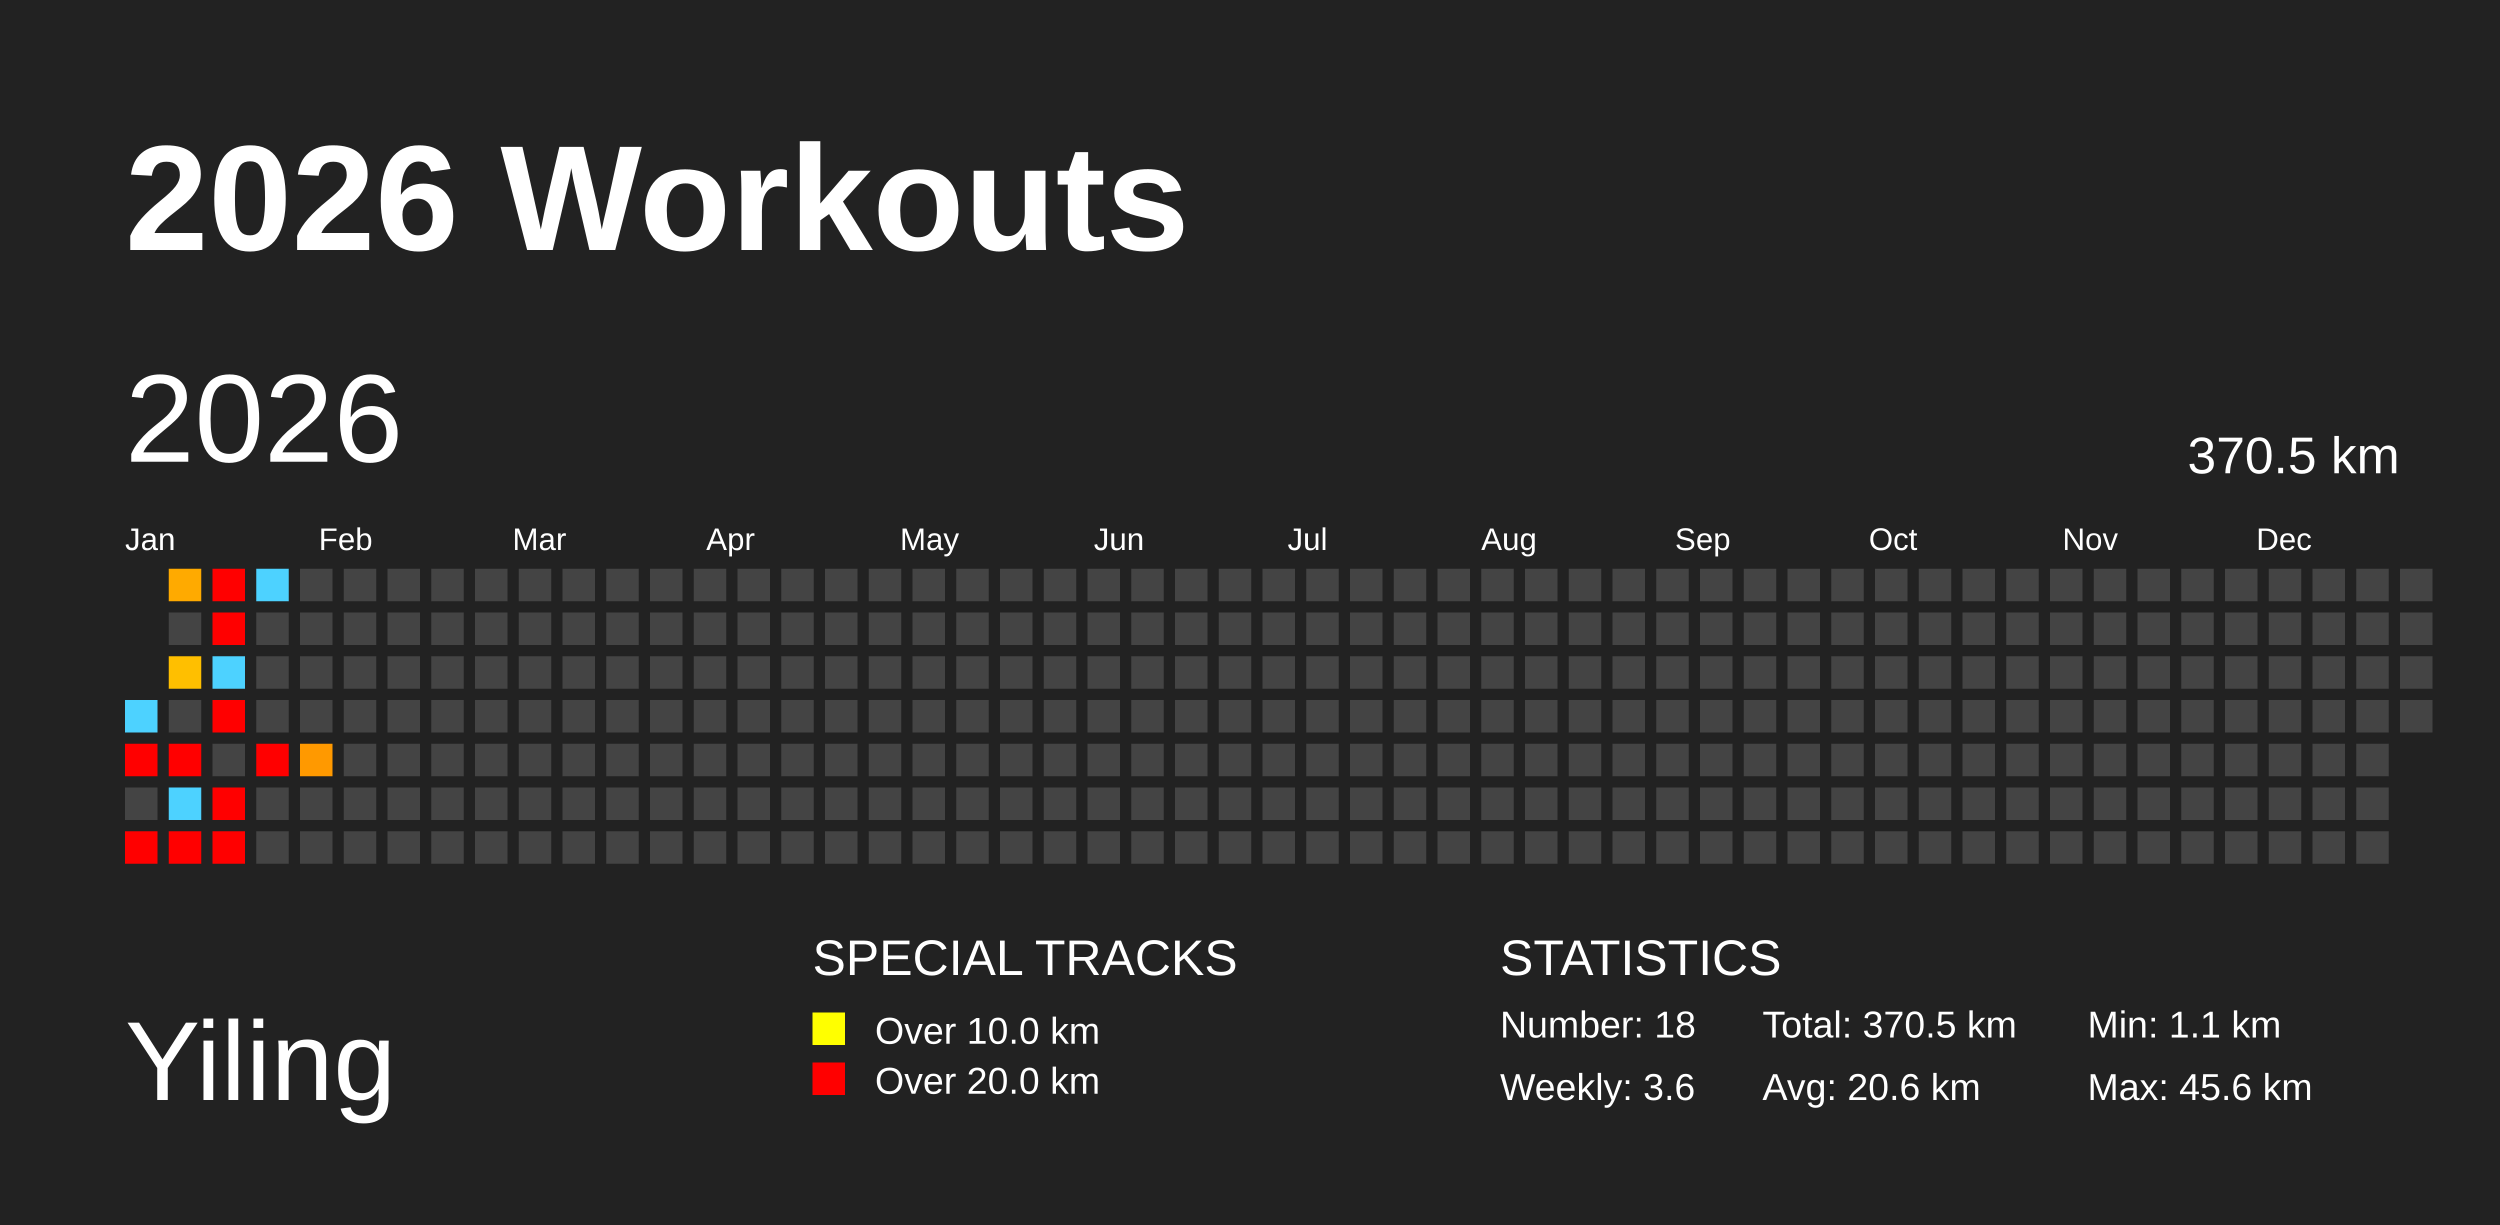
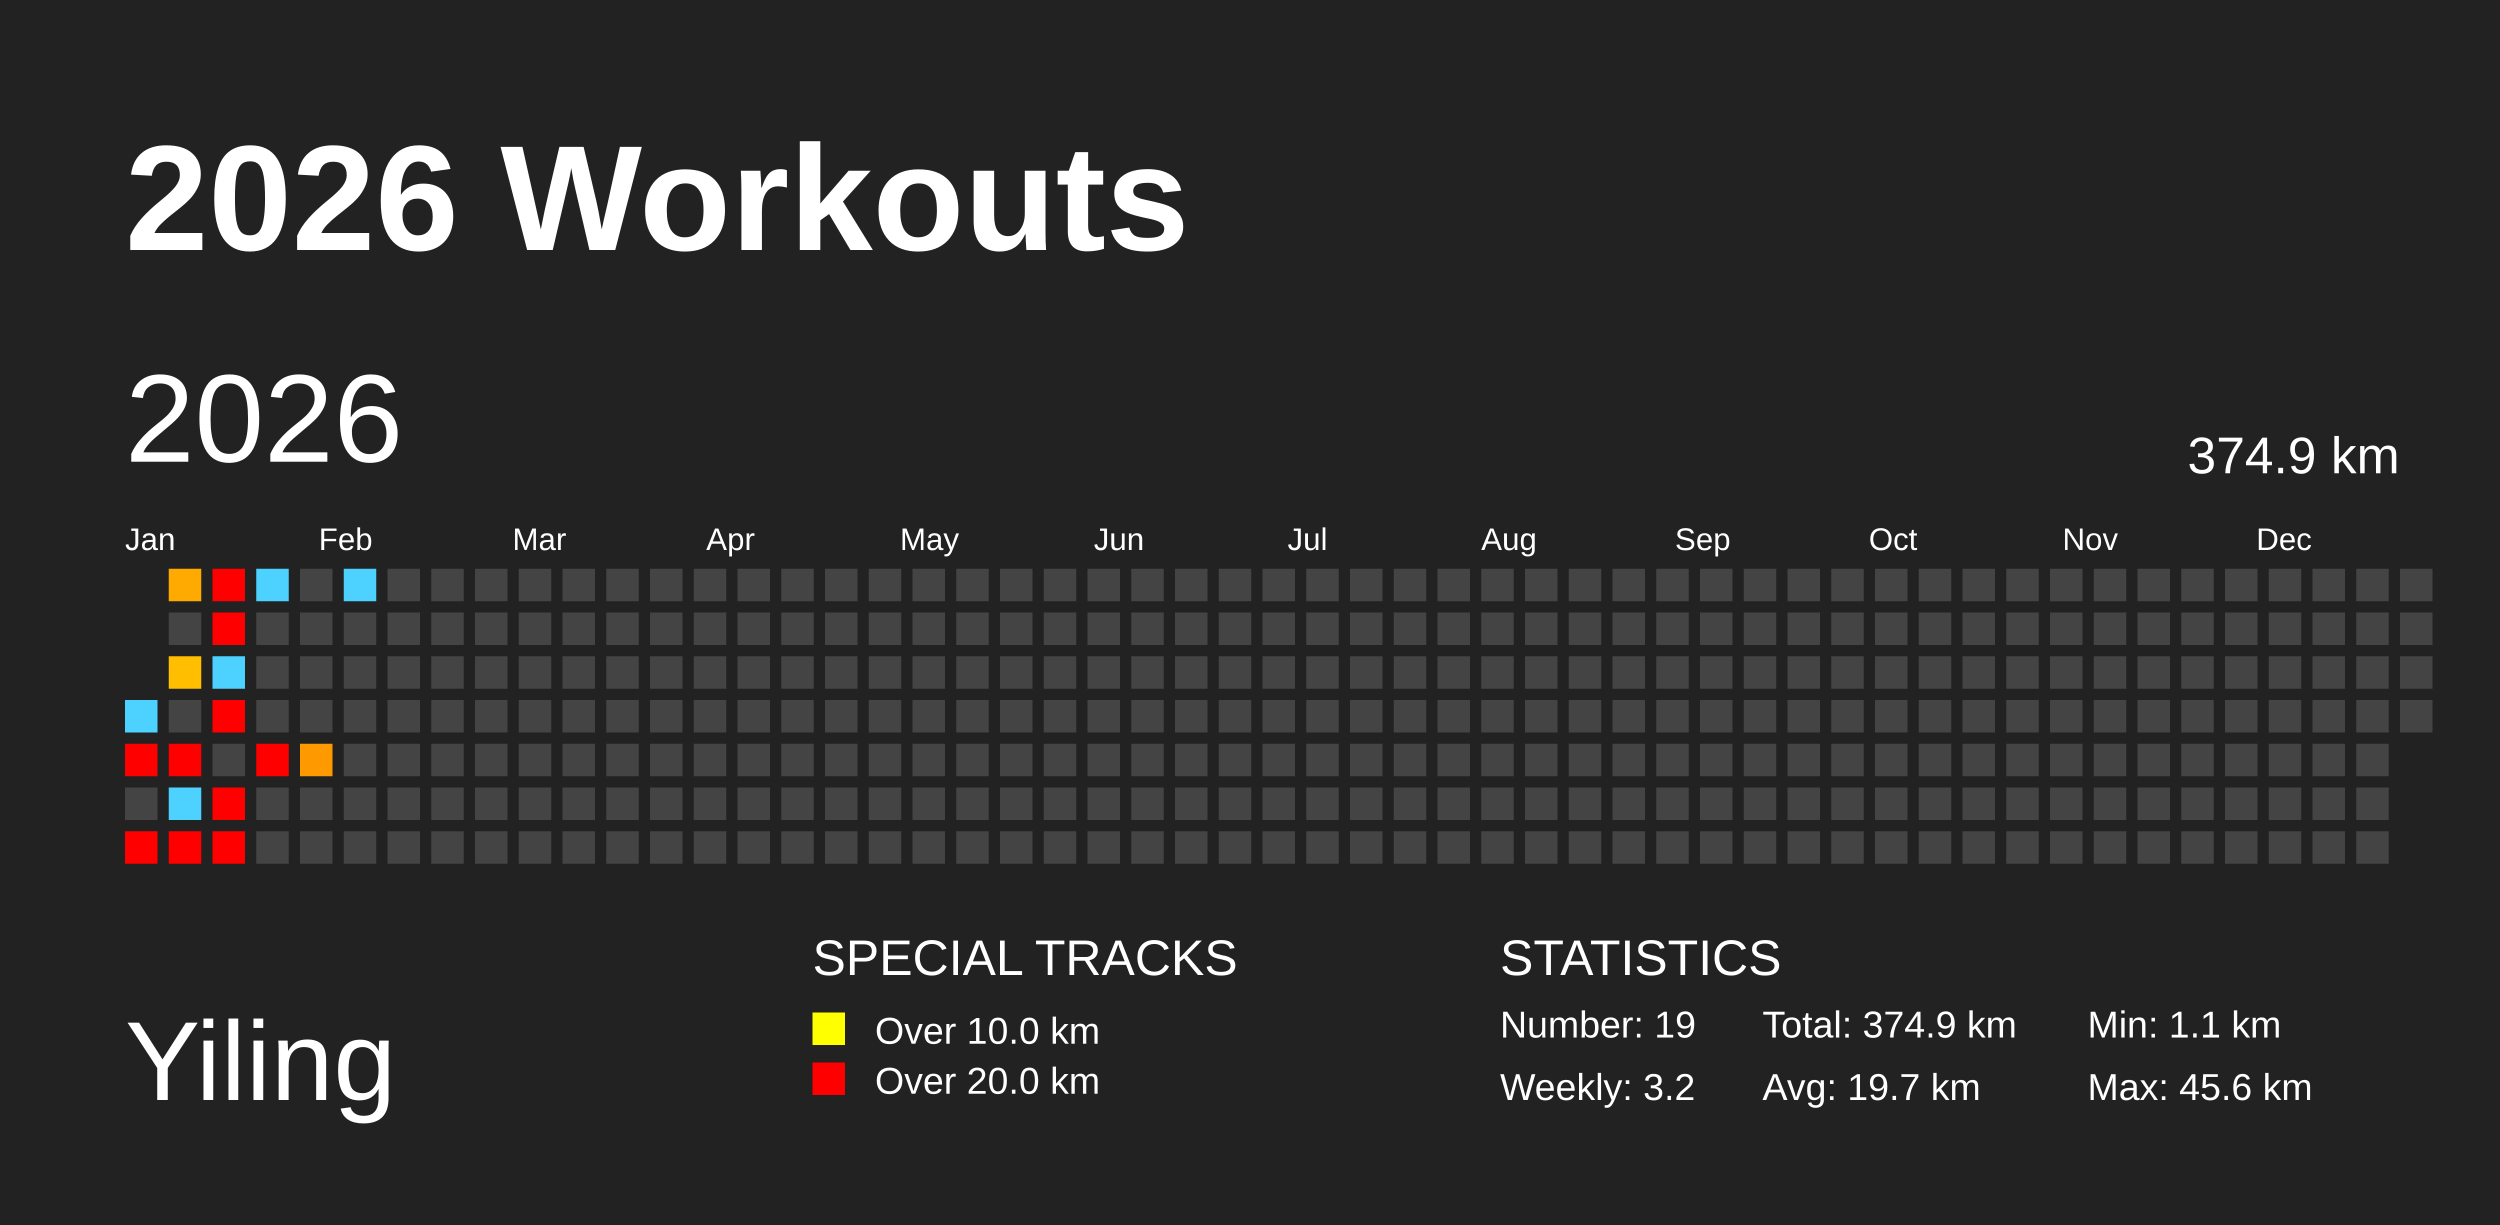
<svg xmlns="http://www.w3.org/2000/svg" baseProfile="full" height="98mm" version="1.1" viewBox="0,0,200,98" width="200mm">
  <defs />
  <rect fill="#222222" height="98" width="200" x="0" y="0" />
  <text fill="#FFFFFF" style="font-size:12px; font-family:Arial; font-weight:bold;" x="10" y="20">2026 Workouts</text>
  <text fill="#FFFFFF" style="font-size:9px; font-family:Arial" x="10" y="88">Yiling</text>
  <text fill="#FFFFFF" style="font-size:4px; font-family:Arial" x="65" y="78">SPECIAL TRACKS</text>
  <rect fill="yellow" height="2.6" width="2.6" x="65" y="81" />
  <text fill="#FFFFFF" style="font-size:3px; font-family:Arial" x="70" y="83.5">Over 10.0 km</text>
  <rect fill="red" height="2.6" width="2.6" x="65" y="85" />
  <text fill="#FFFFFF" style="font-size:3px; font-family:Arial" x="70" y="87.5">Over 20.0 km</text>
  <text fill="#FFFFFF" style="font-size:4px; font-family:Arial" x="120" y="78">STATISTICS</text>
-   <text fill="#FFFFFF" style="font-size:3px; font-family:Arial" x="120" y="83">Number: 18</text>
-   <text fill="#FFFFFF" style="font-size:3px; font-family:Arial" x="120" y="88">Weekly: 3.6</text>
-   <text fill="#FFFFFF" style="font-size:3px; font-family:Arial" x="141" y="83">Total: 370.5 km</text>
-   <text fill="#FFFFFF" style="font-size:3px; font-family:Arial" x="141" y="88">Avg: 20.6 km</text>
+   <text fill="#FFFFFF" style="font-size:3px; font-family:Arial" x="120" y="83">Number: 19</text>
+   <text fill="#FFFFFF" style="font-size:3px; font-family:Arial" x="120" y="88">Weekly: 3.2</text>
+   <text fill="#FFFFFF" style="font-size:3px; font-family:Arial" x="141" y="83">Total: 374.9 km</text>
+   <text fill="#FFFFFF" style="font-size:3px; font-family:Arial" x="141" y="88">Avg: 19.7 km</text>
  <text fill="#FFFFFF" style="font-size:3px; font-family:Arial" x="167" y="83">Min: 1.1 km</text>
  <text fill="#FFFFFF" style="font-size:3px; font-family:Arial" x="167" y="88">Max: 45.6 km</text>
  <text dominant-baseline="hanging" fill="#FFFFFF" style="font-size:10.0px; font-family:Arial;" x="10" y="30">2026</text>
-   <text dominant-baseline="hanging" fill="#FFFFFF" style="font-size:4.125px; font-family:Arial;" x="175" y="35">370.5 km</text>
+   <text dominant-baseline="hanging" fill="#FFFFFF" style="font-size:4.125px; font-family:Arial;" x="175" y="35">374.9 km</text>
  <text fill="#FFFFFF" style="font-size:2.5px; font-family:Arial" x="10.0" y="44">Jan</text>
  <text fill="#FFFFFF" style="font-size:2.5px; font-family:Arial" x="25.5" y="44">Feb</text>
  <text fill="#FFFFFF" style="font-size:2.5px; font-family:Arial" x="41.0" y="44">Mar</text>
  <text fill="#FFFFFF" style="font-size:2.5px; font-family:Arial" x="56.5" y="44">Apr</text>
  <text fill="#FFFFFF" style="font-size:2.5px; font-family:Arial" x="72.0" y="44">May</text>
  <text fill="#FFFFFF" style="font-size:2.5px; font-family:Arial" x="87.5" y="44">Jun</text>
  <text fill="#FFFFFF" style="font-size:2.5px; font-family:Arial" x="103.0" y="44">Jul</text>
  <text fill="#FFFFFF" style="font-size:2.5px; font-family:Arial" x="118.5" y="44">Aug</text>
  <text fill="#FFFFFF" style="font-size:2.5px; font-family:Arial" x="134.0" y="44">Sep</text>
  <text fill="#FFFFFF" style="font-size:2.5px; font-family:Arial" x="149.5" y="44">Oct</text>
  <text fill="#FFFFFF" style="font-size:2.5px; font-family:Arial" x="165.0" y="44">Nov</text>
  <text fill="#FFFFFF" style="font-size:2.5px; font-family:Arial" x="180.5" y="44">Dec</text>
  <rect fill="#4dd2ff" height="2.6" width="2.6" x="10.0" y="56.0" />
  <rect fill="red" height="2.6" width="2.6" x="10.0" y="59.5" />
  <rect fill="#444444" height="2.6" width="2.6" x="10.0" y="63.0" />
  <rect fill="red" height="2.6" width="2.6" x="10.0" y="66.5" />
  <rect fill="#ffaa00" height="2.6" width="2.6" x="13.5" y="45.5" />
  <rect fill="#444444" height="2.6" width="2.6" x="13.5" y="49.0" />
  <rect fill="#ffbf00" height="2.6" width="2.6" x="13.5" y="52.5" />
  <rect fill="#444444" height="2.6" width="2.6" x="13.5" y="56.0" />
  <rect fill="red" height="2.6" width="2.6" x="13.5" y="59.5" />
  <rect fill="#4dd2ff" height="2.6" width="2.6" x="13.5" y="63.0" />
  <rect fill="red" height="2.6" width="2.6" x="13.5" y="66.5" />
  <rect fill="red" height="2.6" width="2.6" x="17.0" y="45.5" />
  <rect fill="red" height="2.6" width="2.6" x="17.0" y="49.0" />
  <rect fill="#4dd2ff" height="2.6" width="2.6" x="17.0" y="52.5" />
  <rect fill="red" height="2.6" width="2.6" x="17.0" y="56.0" />
  <rect fill="#444444" height="2.6" width="2.6" x="17.0" y="59.5" />
  <rect fill="red" height="2.6" width="2.6" x="17.0" y="63.0" />
  <rect fill="red" height="2.6" width="2.6" x="17.0" y="66.5" />
  <rect fill="#4dd2ff" height="2.6" width="2.6" x="20.5" y="45.5" />
  <rect fill="#444444" height="2.6" width="2.6" x="20.5" y="49.0" />
  <rect fill="#444444" height="2.6" width="2.6" x="20.5" y="52.5" />
  <rect fill="#444444" height="2.6" width="2.6" x="20.5" y="56.0" />
  <rect fill="red" height="2.6" width="2.6" x="20.5" y="59.5" />
  <rect fill="#444444" height="2.6" width="2.6" x="20.5" y="63.0" />
  <rect fill="#444444" height="2.6" width="2.6" x="20.5" y="66.5" />
  <rect fill="#444444" height="2.6" width="2.6" x="24.0" y="45.5" />
  <rect fill="#444444" height="2.6" width="2.6" x="24.0" y="49.0" />
  <rect fill="#444444" height="2.6" width="2.6" x="24.0" y="52.5" />
  <rect fill="#444444" height="2.6" width="2.6" x="24.0" y="56.0" />
  <rect fill="#ff9900" height="2.6" width="2.6" x="24.0" y="59.5" />
  <rect fill="#444444" height="2.6" width="2.6" x="24.0" y="63.0" />
  <rect fill="#444444" height="2.6" width="2.6" x="24.0" y="66.5" />
-   <rect fill="#444444" height="2.6" width="2.6" x="27.5" y="45.5" />
+   <rect fill="#4dd2ff" height="2.6" width="2.6" x="27.5" y="45.5" />
  <rect fill="#444444" height="2.6" width="2.6" x="27.5" y="49.0" />
  <rect fill="#444444" height="2.6" width="2.6" x="27.5" y="52.5" />
  <rect fill="#444444" height="2.6" width="2.6" x="27.5" y="56.0" />
  <rect fill="#444444" height="2.6" width="2.6" x="27.5" y="59.5" />
  <rect fill="#444444" height="2.6" width="2.6" x="27.5" y="63.0" />
  <rect fill="#444444" height="2.6" width="2.6" x="27.5" y="66.5" />
  <rect fill="#444444" height="2.6" width="2.6" x="31.0" y="45.5" />
  <rect fill="#444444" height="2.6" width="2.6" x="31.0" y="49.0" />
  <rect fill="#444444" height="2.6" width="2.6" x="31.0" y="52.5" />
  <rect fill="#444444" height="2.6" width="2.6" x="31.0" y="56.0" />
  <rect fill="#444444" height="2.6" width="2.6" x="31.0" y="59.5" />
  <rect fill="#444444" height="2.6" width="2.6" x="31.0" y="63.0" />
  <rect fill="#444444" height="2.6" width="2.6" x="31.0" y="66.5" />
  <rect fill="#444444" height="2.6" width="2.6" x="34.5" y="45.5" />
  <rect fill="#444444" height="2.6" width="2.6" x="34.5" y="49.0" />
  <rect fill="#444444" height="2.6" width="2.6" x="34.5" y="52.5" />
  <rect fill="#444444" height="2.6" width="2.6" x="34.5" y="56.0" />
  <rect fill="#444444" height="2.6" width="2.6" x="34.5" y="59.5" />
  <rect fill="#444444" height="2.6" width="2.6" x="34.5" y="63.0" />
  <rect fill="#444444" height="2.6" width="2.6" x="34.5" y="66.5" />
  <rect fill="#444444" height="2.6" width="2.6" x="38.0" y="45.5" />
  <rect fill="#444444" height="2.6" width="2.6" x="38.0" y="49.0" />
  <rect fill="#444444" height="2.6" width="2.6" x="38.0" y="52.5" />
  <rect fill="#444444" height="2.6" width="2.6" x="38.0" y="56.0" />
  <rect fill="#444444" height="2.6" width="2.6" x="38.0" y="59.5" />
  <rect fill="#444444" height="2.6" width="2.6" x="38.0" y="63.0" />
  <rect fill="#444444" height="2.6" width="2.6" x="38.0" y="66.5" />
  <rect fill="#444444" height="2.6" width="2.6" x="41.5" y="45.5" />
  <rect fill="#444444" height="2.6" width="2.6" x="41.5" y="49.0" />
  <rect fill="#444444" height="2.6" width="2.6" x="41.5" y="52.5" />
  <rect fill="#444444" height="2.6" width="2.6" x="41.5" y="56.0" />
  <rect fill="#444444" height="2.6" width="2.6" x="41.5" y="59.5" />
  <rect fill="#444444" height="2.6" width="2.6" x="41.5" y="63.0" />
  <rect fill="#444444" height="2.6" width="2.6" x="41.5" y="66.5" />
  <rect fill="#444444" height="2.6" width="2.6" x="45.0" y="45.5" />
  <rect fill="#444444" height="2.6" width="2.6" x="45.0" y="49.0" />
  <rect fill="#444444" height="2.6" width="2.6" x="45.0" y="52.5" />
  <rect fill="#444444" height="2.6" width="2.6" x="45.0" y="56.0" />
  <rect fill="#444444" height="2.6" width="2.6" x="45.0" y="59.5" />
  <rect fill="#444444" height="2.6" width="2.6" x="45.0" y="63.0" />
  <rect fill="#444444" height="2.6" width="2.6" x="45.0" y="66.5" />
  <rect fill="#444444" height="2.6" width="2.6" x="48.5" y="45.5" />
  <rect fill="#444444" height="2.6" width="2.6" x="48.5" y="49.0" />
  <rect fill="#444444" height="2.6" width="2.6" x="48.5" y="52.5" />
  <rect fill="#444444" height="2.6" width="2.6" x="48.5" y="56.0" />
  <rect fill="#444444" height="2.6" width="2.6" x="48.5" y="59.5" />
  <rect fill="#444444" height="2.6" width="2.6" x="48.5" y="63.0" />
  <rect fill="#444444" height="2.6" width="2.6" x="48.5" y="66.5" />
  <rect fill="#444444" height="2.6" width="2.6" x="52.0" y="45.5" />
  <rect fill="#444444" height="2.6" width="2.6" x="52.0" y="49.0" />
  <rect fill="#444444" height="2.6" width="2.6" x="52.0" y="52.5" />
  <rect fill="#444444" height="2.6" width="2.6" x="52.0" y="56.0" />
  <rect fill="#444444" height="2.6" width="2.6" x="52.0" y="59.5" />
  <rect fill="#444444" height="2.6" width="2.6" x="52.0" y="63.0" />
  <rect fill="#444444" height="2.6" width="2.6" x="52.0" y="66.5" />
  <rect fill="#444444" height="2.6" width="2.6" x="55.5" y="45.5" />
  <rect fill="#444444" height="2.6" width="2.6" x="55.5" y="49.0" />
  <rect fill="#444444" height="2.6" width="2.6" x="55.5" y="52.5" />
  <rect fill="#444444" height="2.6" width="2.6" x="55.5" y="56.0" />
  <rect fill="#444444" height="2.6" width="2.6" x="55.5" y="59.5" />
  <rect fill="#444444" height="2.6" width="2.6" x="55.5" y="63.0" />
  <rect fill="#444444" height="2.6" width="2.6" x="55.5" y="66.5" />
  <rect fill="#444444" height="2.6" width="2.6" x="59.0" y="45.5" />
  <rect fill="#444444" height="2.6" width="2.6" x="59.0" y="49.0" />
  <rect fill="#444444" height="2.6" width="2.6" x="59.0" y="52.5" />
  <rect fill="#444444" height="2.6" width="2.6" x="59.0" y="56.0" />
  <rect fill="#444444" height="2.6" width="2.6" x="59.0" y="59.5" />
  <rect fill="#444444" height="2.6" width="2.6" x="59.0" y="63.0" />
  <rect fill="#444444" height="2.6" width="2.6" x="59.0" y="66.5" />
  <rect fill="#444444" height="2.6" width="2.6" x="62.5" y="45.5" />
  <rect fill="#444444" height="2.6" width="2.6" x="62.5" y="49.0" />
  <rect fill="#444444" height="2.6" width="2.6" x="62.5" y="52.5" />
  <rect fill="#444444" height="2.6" width="2.6" x="62.5" y="56.0" />
  <rect fill="#444444" height="2.6" width="2.6" x="62.5" y="59.5" />
  <rect fill="#444444" height="2.6" width="2.6" x="62.5" y="63.0" />
  <rect fill="#444444" height="2.6" width="2.6" x="62.5" y="66.5" />
  <rect fill="#444444" height="2.6" width="2.6" x="66.0" y="45.5" />
  <rect fill="#444444" height="2.6" width="2.6" x="66.0" y="49.0" />
  <rect fill="#444444" height="2.6" width="2.6" x="66.0" y="52.5" />
  <rect fill="#444444" height="2.6" width="2.6" x="66.0" y="56.0" />
  <rect fill="#444444" height="2.6" width="2.6" x="66.0" y="59.5" />
  <rect fill="#444444" height="2.6" width="2.6" x="66.0" y="63.0" />
  <rect fill="#444444" height="2.6" width="2.6" x="66.0" y="66.5" />
  <rect fill="#444444" height="2.6" width="2.6" x="69.5" y="45.5" />
  <rect fill="#444444" height="2.6" width="2.6" x="69.5" y="49.0" />
  <rect fill="#444444" height="2.6" width="2.6" x="69.5" y="52.5" />
  <rect fill="#444444" height="2.6" width="2.6" x="69.5" y="56.0" />
  <rect fill="#444444" height="2.6" width="2.6" x="69.5" y="59.5" />
  <rect fill="#444444" height="2.6" width="2.6" x="69.5" y="63.0" />
  <rect fill="#444444" height="2.6" width="2.6" x="69.5" y="66.5" />
  <rect fill="#444444" height="2.6" width="2.6" x="73.0" y="45.5" />
  <rect fill="#444444" height="2.6" width="2.6" x="73.0" y="49.0" />
  <rect fill="#444444" height="2.6" width="2.6" x="73.0" y="52.5" />
  <rect fill="#444444" height="2.6" width="2.6" x="73.0" y="56.0" />
  <rect fill="#444444" height="2.6" width="2.6" x="73.0" y="59.5" />
  <rect fill="#444444" height="2.6" width="2.6" x="73.0" y="63.0" />
  <rect fill="#444444" height="2.6" width="2.6" x="73.0" y="66.5" />
  <rect fill="#444444" height="2.6" width="2.6" x="76.5" y="45.5" />
  <rect fill="#444444" height="2.6" width="2.6" x="76.5" y="49.0" />
  <rect fill="#444444" height="2.6" width="2.6" x="76.5" y="52.5" />
  <rect fill="#444444" height="2.6" width="2.6" x="76.5" y="56.0" />
  <rect fill="#444444" height="2.6" width="2.6" x="76.5" y="59.5" />
  <rect fill="#444444" height="2.6" width="2.6" x="76.5" y="63.0" />
  <rect fill="#444444" height="2.6" width="2.6" x="76.5" y="66.5" />
  <rect fill="#444444" height="2.6" width="2.6" x="80.0" y="45.5" />
  <rect fill="#444444" height="2.6" width="2.6" x="80.0" y="49.0" />
  <rect fill="#444444" height="2.6" width="2.6" x="80.0" y="52.5" />
  <rect fill="#444444" height="2.6" width="2.6" x="80.0" y="56.0" />
  <rect fill="#444444" height="2.6" width="2.6" x="80.0" y="59.5" />
  <rect fill="#444444" height="2.6" width="2.6" x="80.0" y="63.0" />
  <rect fill="#444444" height="2.6" width="2.6" x="80.0" y="66.5" />
  <rect fill="#444444" height="2.6" width="2.6" x="83.5" y="45.5" />
  <rect fill="#444444" height="2.6" width="2.6" x="83.5" y="49.0" />
  <rect fill="#444444" height="2.6" width="2.6" x="83.5" y="52.5" />
  <rect fill="#444444" height="2.6" width="2.6" x="83.5" y="56.0" />
  <rect fill="#444444" height="2.6" width="2.6" x="83.5" y="59.5" />
  <rect fill="#444444" height="2.6" width="2.6" x="83.5" y="63.0" />
  <rect fill="#444444" height="2.6" width="2.6" x="83.5" y="66.5" />
  <rect fill="#444444" height="2.6" width="2.6" x="87.0" y="45.5" />
  <rect fill="#444444" height="2.6" width="2.6" x="87.0" y="49.0" />
  <rect fill="#444444" height="2.6" width="2.6" x="87.0" y="52.5" />
  <rect fill="#444444" height="2.6" width="2.6" x="87.0" y="56.0" />
  <rect fill="#444444" height="2.6" width="2.6" x="87.0" y="59.5" />
  <rect fill="#444444" height="2.6" width="2.6" x="87.0" y="63.0" />
  <rect fill="#444444" height="2.6" width="2.6" x="87.0" y="66.5" />
  <rect fill="#444444" height="2.6" width="2.6" x="90.5" y="45.5" />
  <rect fill="#444444" height="2.6" width="2.6" x="90.5" y="49.0" />
  <rect fill="#444444" height="2.6" width="2.6" x="90.5" y="52.5" />
  <rect fill="#444444" height="2.6" width="2.6" x="90.5" y="56.0" />
  <rect fill="#444444" height="2.6" width="2.6" x="90.5" y="59.5" />
  <rect fill="#444444" height="2.6" width="2.6" x="90.5" y="63.0" />
  <rect fill="#444444" height="2.6" width="2.6" x="90.5" y="66.5" />
  <rect fill="#444444" height="2.6" width="2.6" x="94.0" y="45.5" />
  <rect fill="#444444" height="2.6" width="2.6" x="94.0" y="49.0" />
  <rect fill="#444444" height="2.6" width="2.6" x="94.0" y="52.5" />
  <rect fill="#444444" height="2.6" width="2.6" x="94.0" y="56.0" />
  <rect fill="#444444" height="2.6" width="2.6" x="94.0" y="59.5" />
  <rect fill="#444444" height="2.6" width="2.6" x="94.0" y="63.0" />
  <rect fill="#444444" height="2.6" width="2.6" x="94.0" y="66.5" />
  <rect fill="#444444" height="2.6" width="2.6" x="97.5" y="45.5" />
  <rect fill="#444444" height="2.6" width="2.6" x="97.5" y="49.0" />
  <rect fill="#444444" height="2.6" width="2.6" x="97.5" y="52.5" />
  <rect fill="#444444" height="2.6" width="2.6" x="97.5" y="56.0" />
  <rect fill="#444444" height="2.6" width="2.6" x="97.5" y="59.5" />
  <rect fill="#444444" height="2.6" width="2.6" x="97.5" y="63.0" />
  <rect fill="#444444" height="2.6" width="2.6" x="97.5" y="66.5" />
  <rect fill="#444444" height="2.6" width="2.6" x="101.0" y="45.5" />
  <rect fill="#444444" height="2.6" width="2.6" x="101.0" y="49.0" />
  <rect fill="#444444" height="2.6" width="2.6" x="101.0" y="52.5" />
  <rect fill="#444444" height="2.6" width="2.6" x="101.0" y="56.0" />
  <rect fill="#444444" height="2.6" width="2.6" x="101.0" y="59.5" />
  <rect fill="#444444" height="2.6" width="2.6" x="101.0" y="63.0" />
  <rect fill="#444444" height="2.6" width="2.6" x="101.0" y="66.5" />
  <rect fill="#444444" height="2.6" width="2.6" x="104.5" y="45.5" />
  <rect fill="#444444" height="2.6" width="2.6" x="104.5" y="49.0" />
  <rect fill="#444444" height="2.6" width="2.6" x="104.5" y="52.5" />
  <rect fill="#444444" height="2.6" width="2.6" x="104.5" y="56.0" />
  <rect fill="#444444" height="2.6" width="2.6" x="104.5" y="59.5" />
  <rect fill="#444444" height="2.6" width="2.6" x="104.5" y="63.0" />
  <rect fill="#444444" height="2.6" width="2.6" x="104.5" y="66.5" />
  <rect fill="#444444" height="2.6" width="2.6" x="108.0" y="45.5" />
  <rect fill="#444444" height="2.6" width="2.6" x="108.0" y="49.0" />
  <rect fill="#444444" height="2.6" width="2.6" x="108.0" y="52.5" />
  <rect fill="#444444" height="2.6" width="2.6" x="108.0" y="56.0" />
  <rect fill="#444444" height="2.6" width="2.6" x="108.0" y="59.5" />
  <rect fill="#444444" height="2.6" width="2.6" x="108.0" y="63.0" />
  <rect fill="#444444" height="2.6" width="2.6" x="108.0" y="66.5" />
  <rect fill="#444444" height="2.6" width="2.6" x="111.5" y="45.5" />
  <rect fill="#444444" height="2.6" width="2.6" x="111.5" y="49.0" />
  <rect fill="#444444" height="2.6" width="2.6" x="111.5" y="52.5" />
  <rect fill="#444444" height="2.6" width="2.6" x="111.5" y="56.0" />
  <rect fill="#444444" height="2.6" width="2.6" x="111.5" y="59.5" />
  <rect fill="#444444" height="2.6" width="2.6" x="111.5" y="63.0" />
  <rect fill="#444444" height="2.6" width="2.6" x="111.5" y="66.5" />
  <rect fill="#444444" height="2.6" width="2.6" x="115.0" y="45.5" />
  <rect fill="#444444" height="2.6" width="2.6" x="115.0" y="49.0" />
  <rect fill="#444444" height="2.6" width="2.6" x="115.0" y="52.5" />
  <rect fill="#444444" height="2.6" width="2.6" x="115.0" y="56.0" />
  <rect fill="#444444" height="2.6" width="2.6" x="115.0" y="59.5" />
  <rect fill="#444444" height="2.6" width="2.6" x="115.0" y="63.0" />
  <rect fill="#444444" height="2.6" width="2.6" x="115.0" y="66.5" />
  <rect fill="#444444" height="2.6" width="2.6" x="118.5" y="45.5" />
  <rect fill="#444444" height="2.6" width="2.6" x="118.5" y="49.0" />
  <rect fill="#444444" height="2.6" width="2.6" x="118.5" y="52.5" />
  <rect fill="#444444" height="2.6" width="2.6" x="118.5" y="56.0" />
  <rect fill="#444444" height="2.6" width="2.6" x="118.5" y="59.5" />
  <rect fill="#444444" height="2.6" width="2.6" x="118.5" y="63.0" />
  <rect fill="#444444" height="2.6" width="2.6" x="118.5" y="66.5" />
  <rect fill="#444444" height="2.6" width="2.6" x="122.0" y="45.5" />
  <rect fill="#444444" height="2.6" width="2.6" x="122.0" y="49.0" />
  <rect fill="#444444" height="2.6" width="2.6" x="122.0" y="52.5" />
  <rect fill="#444444" height="2.6" width="2.6" x="122.0" y="56.0" />
  <rect fill="#444444" height="2.6" width="2.6" x="122.0" y="59.5" />
  <rect fill="#444444" height="2.6" width="2.6" x="122.0" y="63.0" />
  <rect fill="#444444" height="2.6" width="2.6" x="122.0" y="66.5" />
  <rect fill="#444444" height="2.6" width="2.6" x="125.5" y="45.5" />
  <rect fill="#444444" height="2.6" width="2.6" x="125.5" y="49.0" />
  <rect fill="#444444" height="2.6" width="2.6" x="125.5" y="52.5" />
  <rect fill="#444444" height="2.6" width="2.6" x="125.5" y="56.0" />
  <rect fill="#444444" height="2.6" width="2.6" x="125.5" y="59.5" />
  <rect fill="#444444" height="2.6" width="2.6" x="125.5" y="63.0" />
  <rect fill="#444444" height="2.6" width="2.6" x="125.5" y="66.5" />
  <rect fill="#444444" height="2.6" width="2.6" x="129.0" y="45.5" />
  <rect fill="#444444" height="2.6" width="2.6" x="129.0" y="49.0" />
  <rect fill="#444444" height="2.6" width="2.6" x="129.0" y="52.5" />
  <rect fill="#444444" height="2.6" width="2.6" x="129.0" y="56.0" />
  <rect fill="#444444" height="2.6" width="2.6" x="129.0" y="59.5" />
  <rect fill="#444444" height="2.6" width="2.6" x="129.0" y="63.0" />
  <rect fill="#444444" height="2.6" width="2.6" x="129.0" y="66.5" />
  <rect fill="#444444" height="2.6" width="2.6" x="132.5" y="45.5" />
  <rect fill="#444444" height="2.6" width="2.6" x="132.5" y="49.0" />
  <rect fill="#444444" height="2.6" width="2.6" x="132.5" y="52.5" />
  <rect fill="#444444" height="2.6" width="2.6" x="132.5" y="56.0" />
  <rect fill="#444444" height="2.6" width="2.6" x="132.5" y="59.5" />
  <rect fill="#444444" height="2.6" width="2.6" x="132.5" y="63.0" />
  <rect fill="#444444" height="2.6" width="2.6" x="132.5" y="66.5" />
  <rect fill="#444444" height="2.6" width="2.6" x="136.0" y="45.5" />
  <rect fill="#444444" height="2.6" width="2.6" x="136.0" y="49.0" />
  <rect fill="#444444" height="2.6" width="2.6" x="136.0" y="52.5" />
  <rect fill="#444444" height="2.6" width="2.6" x="136.0" y="56.0" />
  <rect fill="#444444" height="2.6" width="2.6" x="136.0" y="59.5" />
  <rect fill="#444444" height="2.6" width="2.6" x="136.0" y="63.0" />
  <rect fill="#444444" height="2.6" width="2.6" x="136.0" y="66.5" />
  <rect fill="#444444" height="2.6" width="2.6" x="139.5" y="45.5" />
  <rect fill="#444444" height="2.6" width="2.6" x="139.5" y="49.0" />
  <rect fill="#444444" height="2.6" width="2.6" x="139.5" y="52.5" />
  <rect fill="#444444" height="2.6" width="2.6" x="139.5" y="56.0" />
  <rect fill="#444444" height="2.6" width="2.6" x="139.5" y="59.5" />
  <rect fill="#444444" height="2.6" width="2.6" x="139.5" y="63.0" />
  <rect fill="#444444" height="2.6" width="2.6" x="139.5" y="66.5" />
  <rect fill="#444444" height="2.6" width="2.6" x="143.0" y="45.5" />
  <rect fill="#444444" height="2.6" width="2.6" x="143.0" y="49.0" />
  <rect fill="#444444" height="2.6" width="2.6" x="143.0" y="52.5" />
  <rect fill="#444444" height="2.6" width="2.6" x="143.0" y="56.0" />
  <rect fill="#444444" height="2.6" width="2.6" x="143.0" y="59.5" />
  <rect fill="#444444" height="2.6" width="2.6" x="143.0" y="63.0" />
  <rect fill="#444444" height="2.6" width="2.6" x="143.0" y="66.5" />
  <rect fill="#444444" height="2.6" width="2.6" x="146.5" y="45.5" />
  <rect fill="#444444" height="2.6" width="2.6" x="146.5" y="49.0" />
  <rect fill="#444444" height="2.6" width="2.6" x="146.5" y="52.5" />
  <rect fill="#444444" height="2.6" width="2.6" x="146.5" y="56.0" />
  <rect fill="#444444" height="2.6" width="2.6" x="146.5" y="59.5" />
  <rect fill="#444444" height="2.6" width="2.6" x="146.5" y="63.0" />
  <rect fill="#444444" height="2.6" width="2.6" x="146.5" y="66.5" />
  <rect fill="#444444" height="2.6" width="2.6" x="150.0" y="45.5" />
  <rect fill="#444444" height="2.6" width="2.6" x="150.0" y="49.0" />
  <rect fill="#444444" height="2.6" width="2.6" x="150.0" y="52.5" />
  <rect fill="#444444" height="2.6" width="2.6" x="150.0" y="56.0" />
  <rect fill="#444444" height="2.6" width="2.6" x="150.0" y="59.5" />
  <rect fill="#444444" height="2.6" width="2.6" x="150.0" y="63.0" />
  <rect fill="#444444" height="2.6" width="2.6" x="150.0" y="66.5" />
  <rect fill="#444444" height="2.6" width="2.6" x="153.5" y="45.5" />
  <rect fill="#444444" height="2.6" width="2.6" x="153.5" y="49.0" />
  <rect fill="#444444" height="2.6" width="2.6" x="153.5" y="52.5" />
  <rect fill="#444444" height="2.6" width="2.6" x="153.5" y="56.0" />
  <rect fill="#444444" height="2.6" width="2.6" x="153.5" y="59.5" />
  <rect fill="#444444" height="2.6" width="2.6" x="153.5" y="63.0" />
  <rect fill="#444444" height="2.6" width="2.6" x="153.5" y="66.5" />
  <rect fill="#444444" height="2.6" width="2.6" x="157.0" y="45.5" />
  <rect fill="#444444" height="2.6" width="2.6" x="157.0" y="49.0" />
  <rect fill="#444444" height="2.6" width="2.6" x="157.0" y="52.5" />
  <rect fill="#444444" height="2.6" width="2.6" x="157.0" y="56.0" />
  <rect fill="#444444" height="2.6" width="2.6" x="157.0" y="59.5" />
  <rect fill="#444444" height="2.6" width="2.6" x="157.0" y="63.0" />
  <rect fill="#444444" height="2.6" width="2.6" x="157.0" y="66.5" />
  <rect fill="#444444" height="2.6" width="2.6" x="160.5" y="45.5" />
  <rect fill="#444444" height="2.6" width="2.6" x="160.5" y="49.0" />
  <rect fill="#444444" height="2.6" width="2.6" x="160.5" y="52.5" />
  <rect fill="#444444" height="2.6" width="2.6" x="160.5" y="56.0" />
  <rect fill="#444444" height="2.6" width="2.6" x="160.5" y="59.5" />
  <rect fill="#444444" height="2.6" width="2.6" x="160.5" y="63.0" />
  <rect fill="#444444" height="2.6" width="2.6" x="160.5" y="66.5" />
  <rect fill="#444444" height="2.6" width="2.6" x="164.0" y="45.5" />
  <rect fill="#444444" height="2.6" width="2.6" x="164.0" y="49.0" />
  <rect fill="#444444" height="2.6" width="2.6" x="164.0" y="52.5" />
  <rect fill="#444444" height="2.6" width="2.6" x="164.0" y="56.0" />
  <rect fill="#444444" height="2.6" width="2.6" x="164.0" y="59.5" />
  <rect fill="#444444" height="2.6" width="2.6" x="164.0" y="63.0" />
  <rect fill="#444444" height="2.6" width="2.6" x="164.0" y="66.5" />
  <rect fill="#444444" height="2.6" width="2.6" x="167.5" y="45.5" />
  <rect fill="#444444" height="2.6" width="2.6" x="167.5" y="49.0" />
  <rect fill="#444444" height="2.6" width="2.6" x="167.5" y="52.5" />
  <rect fill="#444444" height="2.6" width="2.6" x="167.5" y="56.0" />
  <rect fill="#444444" height="2.6" width="2.6" x="167.5" y="59.5" />
  <rect fill="#444444" height="2.6" width="2.6" x="167.5" y="63.0" />
  <rect fill="#444444" height="2.6" width="2.6" x="167.5" y="66.5" />
  <rect fill="#444444" height="2.6" width="2.6" x="171.0" y="45.5" />
  <rect fill="#444444" height="2.6" width="2.6" x="171.0" y="49.0" />
  <rect fill="#444444" height="2.6" width="2.6" x="171.0" y="52.5" />
  <rect fill="#444444" height="2.6" width="2.6" x="171.0" y="56.0" />
  <rect fill="#444444" height="2.6" width="2.6" x="171.0" y="59.5" />
  <rect fill="#444444" height="2.6" width="2.6" x="171.0" y="63.0" />
  <rect fill="#444444" height="2.6" width="2.6" x="171.0" y="66.5" />
  <rect fill="#444444" height="2.6" width="2.6" x="174.5" y="45.5" />
  <rect fill="#444444" height="2.6" width="2.6" x="174.5" y="49.0" />
  <rect fill="#444444" height="2.6" width="2.6" x="174.5" y="52.5" />
  <rect fill="#444444" height="2.6" width="2.6" x="174.5" y="56.0" />
  <rect fill="#444444" height="2.6" width="2.6" x="174.5" y="59.5" />
  <rect fill="#444444" height="2.6" width="2.6" x="174.5" y="63.0" />
  <rect fill="#444444" height="2.6" width="2.6" x="174.5" y="66.5" />
  <rect fill="#444444" height="2.6" width="2.6" x="178.0" y="45.5" />
  <rect fill="#444444" height="2.6" width="2.6" x="178.0" y="49.0" />
  <rect fill="#444444" height="2.6" width="2.6" x="178.0" y="52.5" />
  <rect fill="#444444" height="2.6" width="2.6" x="178.0" y="56.0" />
  <rect fill="#444444" height="2.6" width="2.6" x="178.0" y="59.5" />
  <rect fill="#444444" height="2.6" width="2.6" x="178.0" y="63.0" />
  <rect fill="#444444" height="2.6" width="2.6" x="178.0" y="66.5" />
  <rect fill="#444444" height="2.6" width="2.6" x="181.5" y="45.5" />
  <rect fill="#444444" height="2.6" width="2.6" x="181.5" y="49.0" />
  <rect fill="#444444" height="2.6" width="2.6" x="181.5" y="52.5" />
  <rect fill="#444444" height="2.6" width="2.6" x="181.5" y="56.0" />
  <rect fill="#444444" height="2.6" width="2.6" x="181.5" y="59.5" />
  <rect fill="#444444" height="2.6" width="2.6" x="181.5" y="63.0" />
  <rect fill="#444444" height="2.6" width="2.6" x="181.5" y="66.5" />
  <rect fill="#444444" height="2.6" width="2.6" x="185.0" y="45.5" />
  <rect fill="#444444" height="2.6" width="2.6" x="185.0" y="49.0" />
  <rect fill="#444444" height="2.6" width="2.6" x="185.0" y="52.5" />
  <rect fill="#444444" height="2.6" width="2.6" x="185.0" y="56.0" />
  <rect fill="#444444" height="2.6" width="2.6" x="185.0" y="59.5" />
  <rect fill="#444444" height="2.6" width="2.6" x="185.0" y="63.0" />
  <rect fill="#444444" height="2.6" width="2.6" x="185.0" y="66.5" />
  <rect fill="#444444" height="2.6" width="2.6" x="188.5" y="45.5" />
  <rect fill="#444444" height="2.6" width="2.6" x="188.5" y="49.0" />
  <rect fill="#444444" height="2.6" width="2.6" x="188.5" y="52.5" />
  <rect fill="#444444" height="2.6" width="2.6" x="188.5" y="56.0" />
  <rect fill="#444444" height="2.6" width="2.6" x="188.5" y="59.5" />
  <rect fill="#444444" height="2.6" width="2.6" x="188.5" y="63.0" />
  <rect fill="#444444" height="2.6" width="2.6" x="188.5" y="66.5" />
  <rect fill="#444444" height="2.6" width="2.6" x="192.0" y="45.5" />
  <rect fill="#444444" height="2.6" width="2.6" x="192.0" y="49.0" />
  <rect fill="#444444" height="2.6" width="2.6" x="192.0" y="52.5" />
  <rect fill="#444444" height="2.6" width="2.6" x="192.0" y="56.0" />
</svg>
